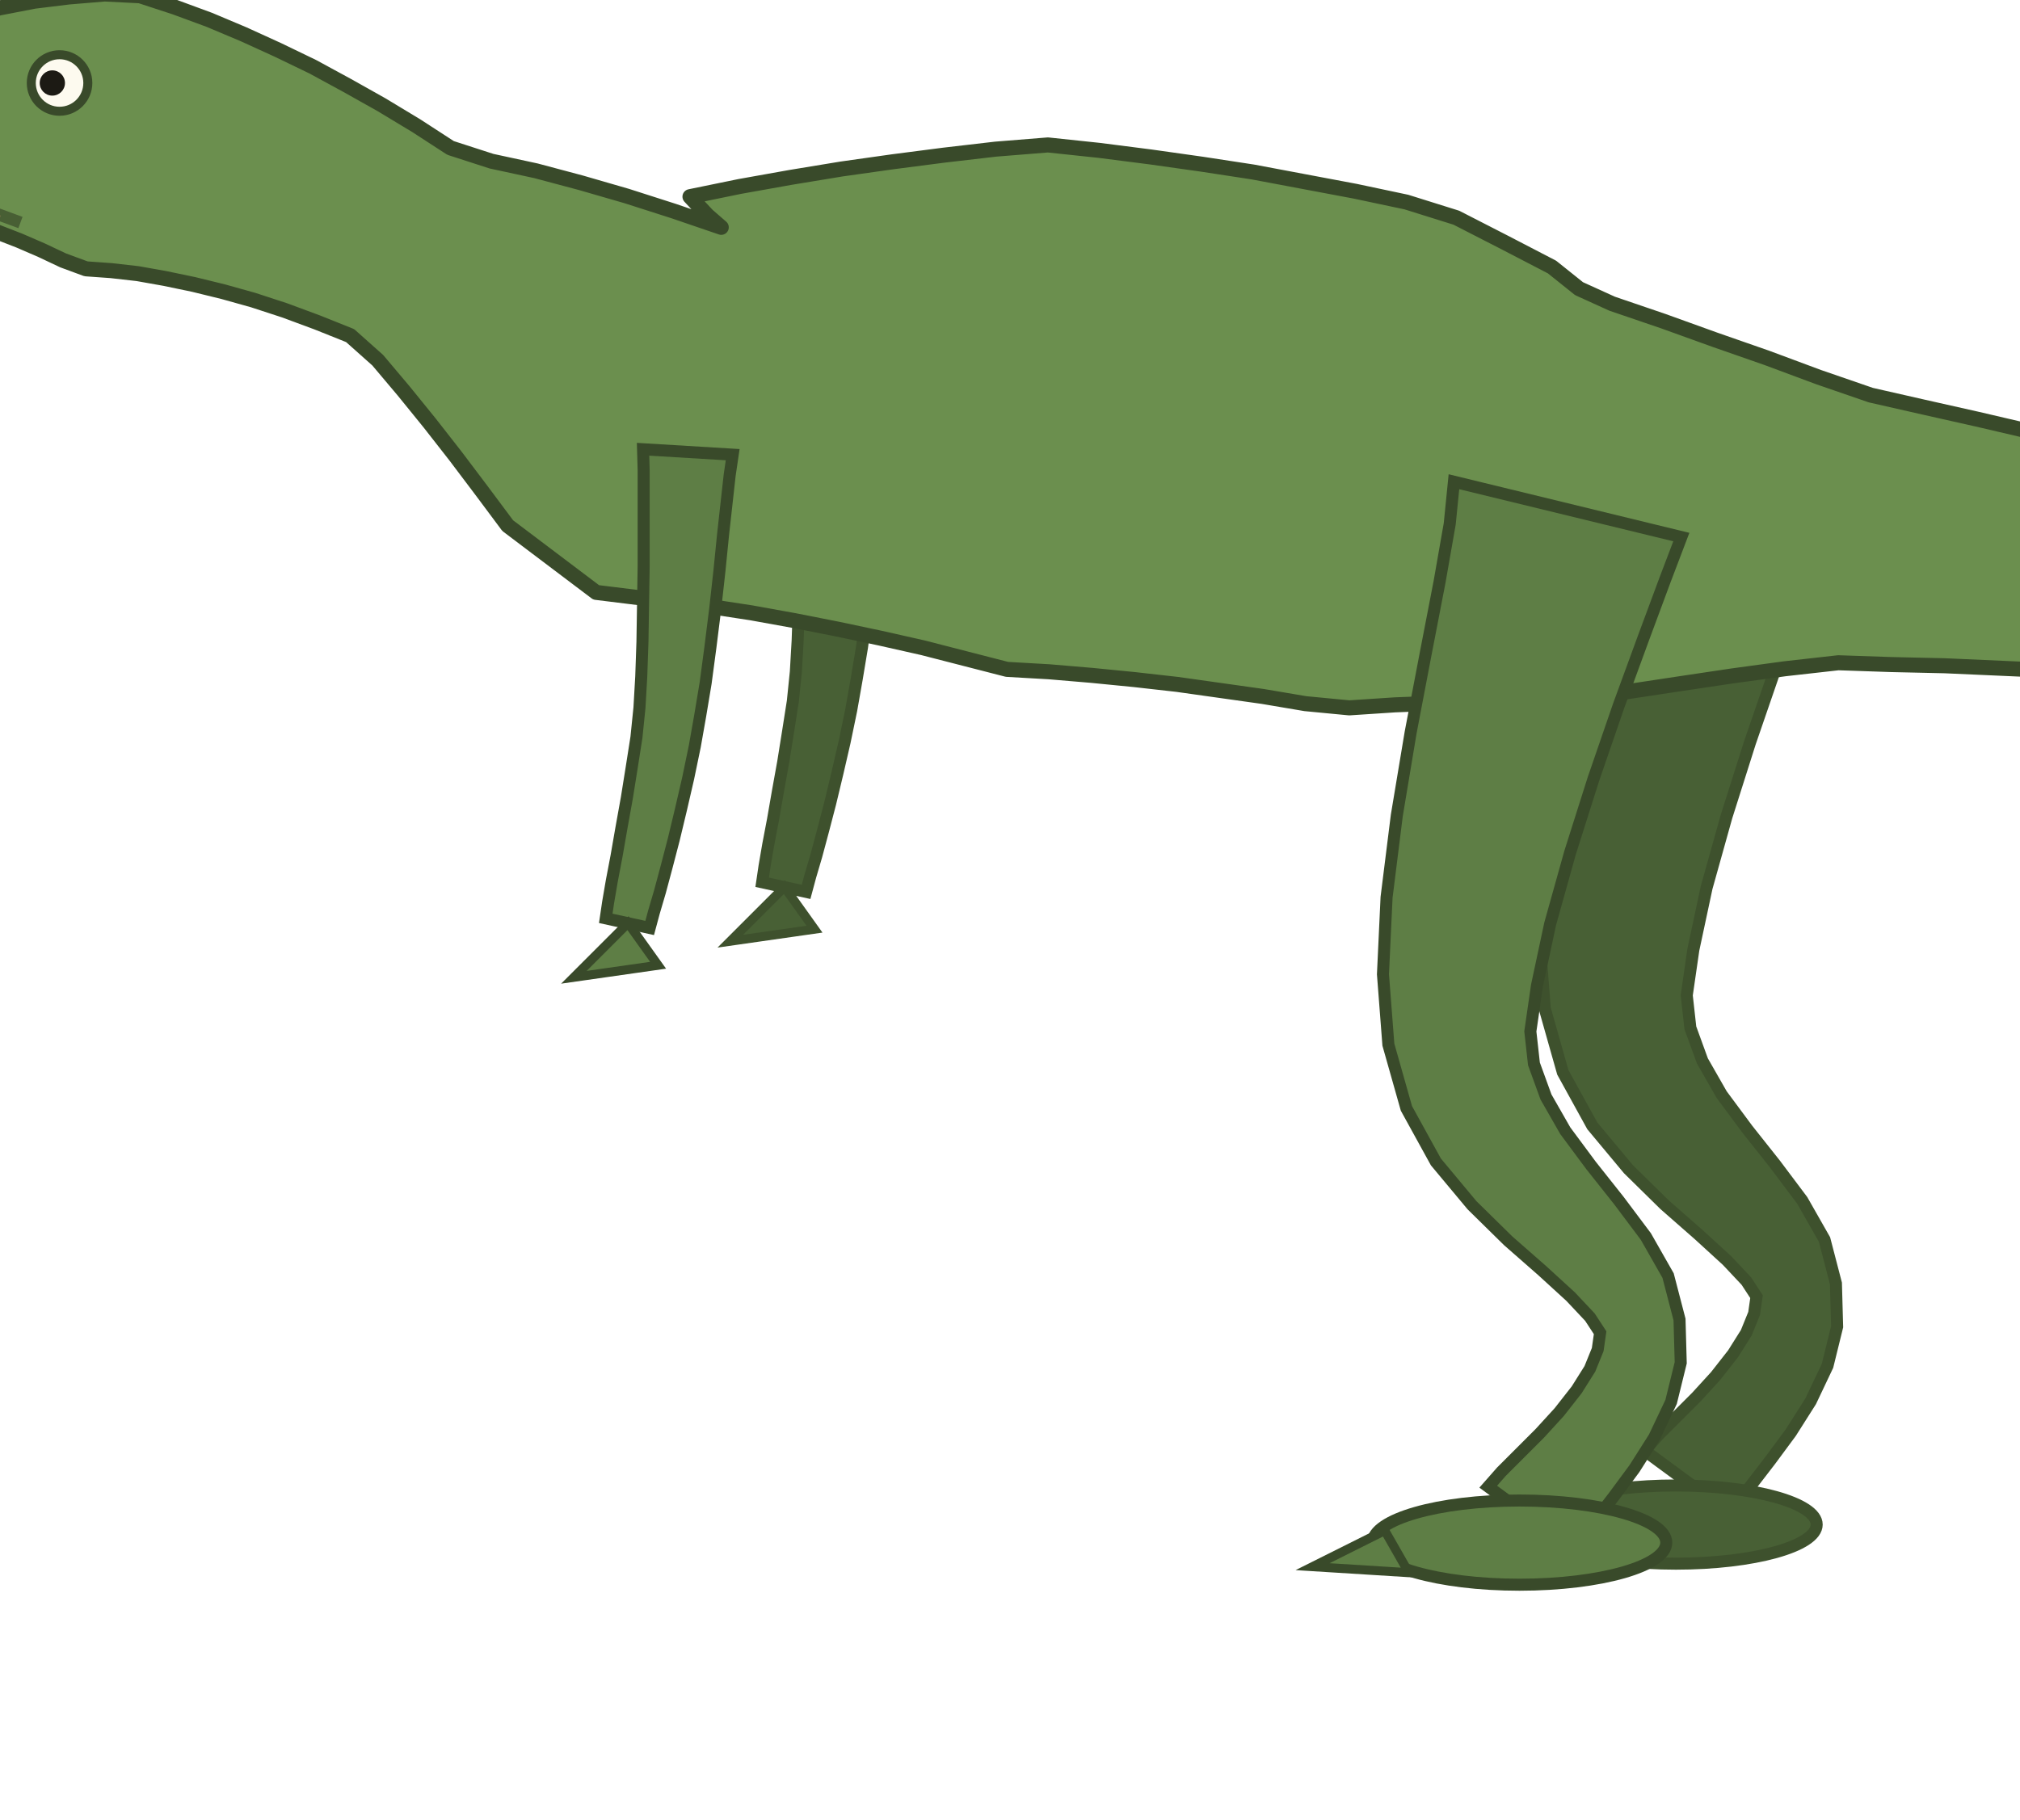
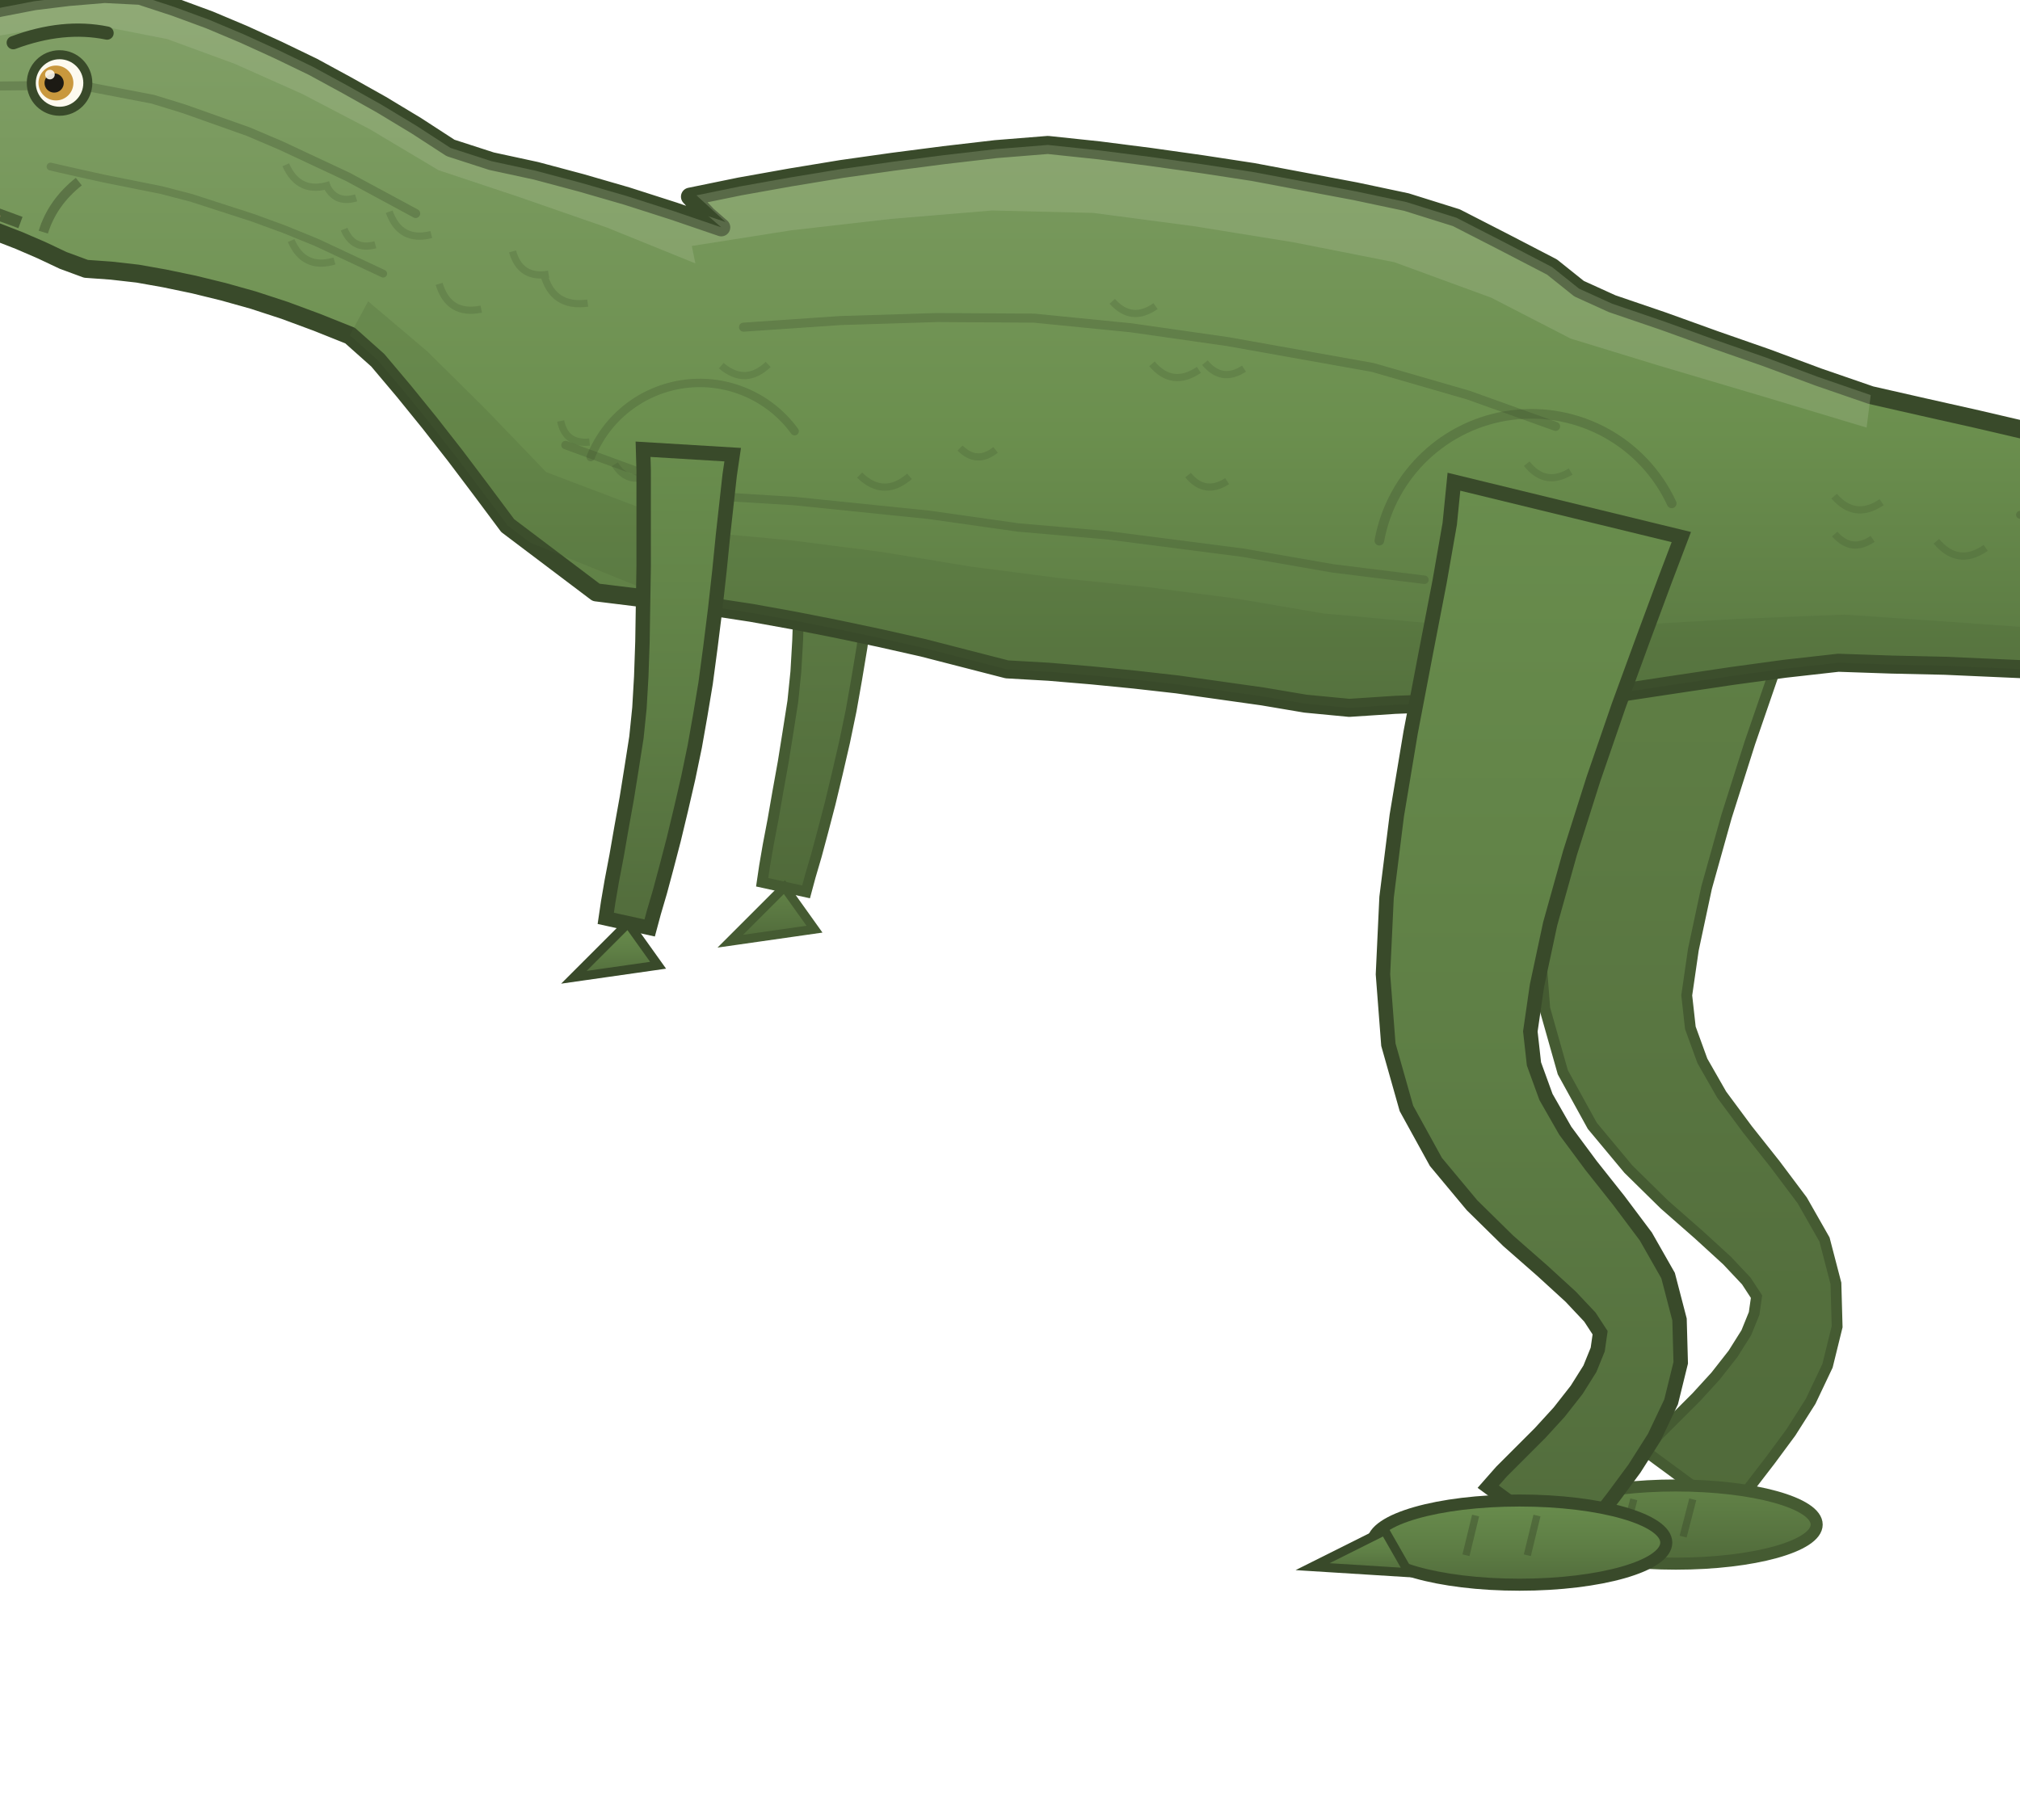
<svg xmlns="http://www.w3.org/2000/svg" viewBox="248.4 207.5 335.8 302.5" role="img" aria-label="Allosaurus stance">
-   <path d="M516.1 281.6L515.4 288.6L513.7 298.3L511.4 310.2L508.9 323.3L506.6 337.1L504.9 350.7L504.3 363.5L505.2 375.2L508.2 385.8L513.1 394.7L519.1 401.9L525.1 407.8L530.8 412.8L535.5 417.1L538.7 420.5L540.4 423.1L540 425.9L538.7 429.1L536.5 432.6L533.6 436.3L530.4 439.8L527.1 443.1L524 446.2L521.8 448.7L536.2 459.3L537.5 457.1L539.7 454.2L542.7 450.3L546.1 445.7L549.4 440.5L552.2 434.6L553.8 428.1L553.6 420.9L551.7 413.6L548 407.1L543.5 401.1L538.9 395.3L534.6 389.5L531.4 383.9L529.4 378.4L528.8 373L529.9 365.4L532.1 355.1L535.4 343.3L539.3 331L543.5 318.8L547.6 307.6L551.2 297.9L553.9 290.8Z" fill="#486035" stroke="#3e512d" stroke-width="2" />
-   <ellipse cx="527" cy="461" rx="23.4" ry="6.5" fill="#486035" stroke="#3e512d" stroke-width="2" />
-   <path d="M381.3 276.2L381.4 279.7L381.4 284.3L381.4 289.7L381.4 295.7L381.3 301.9L381.2 308.2L381 314L380.7 319.2L380.2 324.1L379.4 329.2L378.6 334.2L377.7 339.2L376.9 343.8L376.1 348L375.5 351.5L375.1 354.2L382.4 355.8L383.1 353.2L384.1 349.8L385.2 345.7L386.4 341.1L387.6 336.1L388.8 330.9L389.9 325.6L390.8 320.5L391.7 315.1L392.5 309.1L393.3 302.7L394 296.4L394.6 290.4L395.2 285L395.7 280.5L396.2 277.1Z" fill="#486035" stroke="#3e512d" stroke-width="2" />
-   <path d="M378.8 355L369.8 364L383.8 362Z" fill="#486035" stroke="#3e512d" stroke-width="1.5" />
  <defs>
    <clipPath id="bod-part-allosaurus-stance">
      <path d="M776.8 333.7L766.8 330.4L756.8 327.2L746.8 324.1L736.9 320.9L727.1 317.9L717.3 314.9L707.6 312L697.9 309.1L688.3 306.3L678.7 303.5L669.2 300.8L659.8 298.2L650.4 295.6L641 293.1L631.7 290.7L622.5 288.3L613.3 286L604.2 283.7L595.1 281.5L586.1 279.3L577.1 277.2L568.2 275.2L559.4 273.2L550.7 270.2L542.1 267L533.5 264L524.9 260.9L516.4 258L510.9 255.5L506.4 251.9L498.5 247.8L490.5 243.7L482.2 241.1L473.7 239.3L465.2 237.7L456.7 236.1L448.2 234.8L439.7 233.6L431.1 232.5L422.6 231.6L413.9 232.3L405.3 233.3L396.8 234.4L388.3 235.6L379.8 237L371.4 238.5L363.1 240.2L366 243.3L368.3 245.3L360.4 242.6L352.6 240.1L345 237.9L337.5 235.9L330.1 234.3L323.3 232.1L317.6 228.4L311.8 224.9L306.1 221.7L300.4 218.6L294.6 215.8L288.9 213.2L283.2 210.8L277.5 208.7L271.7 206.8L265.8 206.5L259.8 207L254.1 207.7L248.4 208.8L243 210.1L237.7 211.7L232.6 213.5L227.8 215.6L223.1 218L218.7 220.6L214.5 223.4L210.5 226.4L207 229.5L213.6 243L217.8 242.3L221.7 242L225.6 241.9L229.5 242.1L233.2 242.5L237 243.1L240.7 243.9L244.3 244.9L248 246.1L251.6 247.5L255.3 249.1L258.9 250.8L262.7 252.2L266.9 252.5L271.3 253L275.8 253.8L280.6 254.8L285.5 256L290.5 257.4L295.7 259.1L301.1 261.1L306.6 263.3L311.2 267.4L315.5 272.5L319.8 277.8L324.1 283.3L328.4 289L332.8 294.9L347.5 306L366.1 308.3L373.3 309.4L380.5 310.7L387.6 312.1L394.7 313.6L401.8 315.2L408.8 317L415.8 318.8L422.8 319.2L429.9 319.8L437 320.5L444.1 321.3L451.2 322.3L458.3 323.3L465.4 324.5L472.7 325.2L480.3 324.7L488 324.4L499.1 324.9L510.5 323.9L519 322.5L527.6 321.2L536.3 319.9L545.1 318.7L554 317.7L562.8 318L571.7 318.2L580.7 318.6L589.7 319L598.8 319.5L608 320L617.3 320.6L626.6 321.2L636.1 322L645.6 322.7L655.1 323.6L664.8 324.5L674.5 325.5L684.3 326.5L694.1 327.6L704.1 328.7L714.1 330L724.2 331.2L734.3 332.6L744.6 334L754.9 335.5L765.2 337L775.7 338.6Z" />
    </clipPath>
+     <linearGradient id="gb-part-allosaurus-stance" x1="0" y1="0" x2="0" y2="1">
+       <stop offset="0" stop-color="#82a068" />
+       <stop offset="0.55" stop-color="#6b8f4e" />
+       <stop offset="1" stop-color="#536f3d" />
+     </linearGradient>
+     <linearGradient id="gl-part-allosaurus-stance" x1="0" y1="0" x2="0" y2="1">
+       <stop offset="0" stop-color="#698d4d" />
+       <stop offset="0.55" stop-color="#5e7e45" />
+       <stop offset="1" stop-color="#526c3c" />
+     </linearGradient>
+     <linearGradient id="gf-part-allosaurus-stance" x1="0" y1="0" x2="0" y2="1">
+       <stop offset="0" stop-color="#628347" />
+       <stop offset="0.55" stop-color="#597641" />
+       <stop offset="1" stop-color="#506a3a" />
+     </linearGradient>
  </defs>
-   <path d="M776.8 333.7L766.8 330.4L756.8 327.2L746.8 324.1L736.9 320.9L727.1 317.9L717.3 314.9L707.6 312L697.9 309.1L688.3 306.3L678.7 303.5L669.2 300.8L659.8 298.2L650.4 295.6L641 293.1L631.7 290.7L622.5 288.3L613.3 286L604.2 283.7L595.1 281.5L586.1 279.3L577.1 277.2L568.2 275.2L559.4 273.2L550.7 270.2L542.1 267L533.5 264L524.9 260.9L516.4 258L510.9 255.5L506.4 251.9L498.5 247.8L490.5 243.7L482.2 241.1L473.7 239.3L465.2 237.7L456.7 236.1L448.2 234.8L439.7 233.6L431.1 232.5L422.6 231.6L413.9 232.3L405.3 233.3L396.8 234.4L388.3 235.6L379.8 237L371.4 238.5L363.1 240.2L366 243.3L368.3 245.3L360.4 242.6L352.6 240.1L345 237.9L337.5 235.9L330.1 234.3L323.3 232.1L317.6 228.4L311.8 224.9L306.1 221.7L300.4 218.6L294.6 215.8L288.9 213.2L283.2 210.8L277.5 208.7L271.7 206.8L265.8 206.5L259.8 207L254.1 207.7L248.4 208.8L243 210.1L237.7 211.7L232.6 213.5L227.8 215.6L223.1 218L218.7 220.6L214.5 223.4L210.5 226.4L207 229.5L213.6 243L217.8 242.3L221.7 242L225.6 241.9L229.5 242.1L233.2 242.5L237 243.1L240.7 243.9L244.3 244.9L248 246.1L251.6 247.5L255.3 249.1L258.9 250.8L262.7 252.2L266.9 252.5L271.3 253L275.8 253.8L280.6 254.8L285.5 256L290.5 257.4L295.7 259.1L301.1 261.1L306.6 263.3L311.2 267.4L315.5 272.5L319.8 277.8L324.1 283.3L328.4 289L332.8 294.9L347.5 306L366.1 308.3L373.3 309.4L380.5 310.7L387.6 312.1L394.7 313.6L401.8 315.2L408.8 317L415.8 318.8L422.8 319.2L429.9 319.8L437 320.5L444.1 321.3L451.2 322.3L458.3 323.3L465.4 324.5L472.7 325.2L480.3 324.7L488 324.4L499.1 324.9L510.5 323.9L519 322.5L527.6 321.2L536.3 319.9L545.1 318.7L554 317.7L562.8 318L571.7 318.2L580.7 318.6L589.7 319L598.8 319.5L608 320L617.3 320.6L626.6 321.2L636.1 322L645.6 322.7L655.1 323.6L664.8 324.5L674.5 325.5L684.3 326.5L694.1 327.6L704.1 328.7L714.1 330L724.2 331.2L734.3 332.6L744.6 334L754.9 335.5L765.2 337L775.7 338.6Z" fill="#6b8f4e" stroke="#394a2a" stroke-width="2.5" stroke-linejoin="round" />
+   <path d="M516.1 281.6L515.4 288.6L513.7 298.3L511.4 310.2L508.9 323.3L506.6 337.1L504.9 350.7L504.3 363.5L505.2 375.2L508.2 385.8L513.1 394.7L519.1 401.9L525.1 407.8L530.8 412.8L535.5 417.1L538.7 420.5L540.4 423.1L540 425.9L538.7 429.1L536.5 432.6L533.6 436.3L530.4 439.8L527.1 443.1L524 446.2L521.8 448.7L536.2 459.3L537.5 457.1L539.7 454.2L542.7 450.3L546.1 445.7L549.4 440.5L552.2 434.6L553.8 428.1L553.6 420.9L551.7 413.6L548 407.1L543.5 401.1L538.9 395.3L534.6 389.5L531.4 383.9L529.4 378.4L528.8 373L529.9 365.4L532.1 355.1L535.4 343.3L539.3 331L543.5 318.8L547.6 307.6L551.2 297.9L553.9 290.8Z" fill="url(#gf-part-allosaurus-stance)" stroke="#455b32" stroke-width="1.8" />
+   <ellipse cx="527" cy="461" rx="23.4" ry="6.5" fill="url(#gf-part-allosaurus-stance)" stroke="#455b32" stroke-width="2" />
+   <path d="M520 456.8L518.4 463M529.8 456.8L528.2 463" fill="none" stroke="#394a2a" stroke-width="1.2" opacity="0.45" />
+   <path d="M381.3 276.2L381.4 279.7L381.4 284.3L381.4 289.7L381.4 295.7L381.3 301.9L381.2 308.2L381 314L380.7 319.2L380.2 324.1L379.4 329.2L378.6 334.2L377.7 339.2L376.9 343.8L376.1 348L375.5 351.5L375.1 354.2L382.4 355.8L383.1 353.2L384.1 349.8L385.2 345.7L386.4 341.1L387.6 336.1L388.8 330.9L389.9 325.6L390.8 320.5L391.7 315.1L392.5 309.1L393.3 302.7L394 296.4L394.6 290.4L395.2 285L395.7 280.5L396.2 277.1Z" fill="url(#gf-part-allosaurus-stance)" stroke="#455b32" stroke-width="1.8" />
+   <path d="M378.8 355L369.8 364L383.8 362Z" fill="url(#gf-part-allosaurus-stance)" stroke="#455b32" stroke-width="1.5" />
+   <path d="M776.8 333.7L766.8 330.4L756.8 327.2L746.8 324.1L736.9 320.9L727.1 317.9L717.3 314.9L707.6 312L697.9 309.1L688.3 306.3L678.7 303.5L669.2 300.8L659.8 298.2L650.4 295.6L641 293.1L631.7 290.7L622.5 288.3L613.3 286L604.2 283.7L595.1 281.5L586.1 279.3L577.1 277.2L568.2 275.2L559.4 273.2L550.7 270.2L542.1 267L533.5 264L524.9 260.9L516.4 258L510.9 255.5L506.4 251.9L498.5 247.8L490.5 243.7L482.2 241.1L473.7 239.3L465.2 237.7L456.7 236.1L448.2 234.8L439.7 233.6L431.1 232.5L422.6 231.6L413.9 232.3L405.3 233.3L396.8 234.4L388.3 235.6L379.8 237L371.4 238.5L363.1 240.2L366 243.3L368.3 245.3L360.4 242.6L352.6 240.1L345 237.9L337.5 235.9L330.1 234.3L323.3 232.1L317.6 228.4L311.8 224.9L306.1 221.7L300.4 218.6L294.6 215.8L288.9 213.2L283.2 210.8L277.5 208.7L271.7 206.8L265.8 206.5L259.8 207L254.1 207.7L248.4 208.8L243 210.1L237.7 211.7L232.6 213.5L227.8 215.6L223.1 218L218.7 220.6L214.5 223.4L210.5 226.4L207 229.5L213.6 243L217.8 242.3L221.7 242L225.6 241.9L229.5 242.1L233.2 242.5L237 243.1L240.7 243.9L244.3 244.9L248 246.1L251.6 247.5L255.3 249.1L258.9 250.8L262.7 252.2L266.9 252.5L271.3 253L275.8 253.8L280.6 254.8L285.5 256L290.5 257.4L295.7 259.1L301.1 261.1L306.6 263.3L311.2 267.4L315.5 272.5L319.8 277.8L324.1 283.3L328.4 289L332.8 294.9L347.5 306L366.1 308.3L373.3 309.4L380.5 310.7L387.6 312.1L394.7 313.6L401.8 315.2L408.8 317L415.8 318.8L422.8 319.2L429.9 319.8L437 320.5L444.1 321.3L451.2 322.3L458.3 323.3L465.4 324.5L472.7 325.2L480.3 324.7L488 324.4L499.1 324.9L510.5 323.9L519 322.5L527.6 321.2L536.3 319.9L545.1 318.7L554 317.7L562.8 318L571.7 318.2L580.7 318.6L589.7 319L598.8 319.5L608 320L617.3 320.6L626.6 321.2L636.1 322L645.6 322.7L655.1 323.6L664.8 324.5L674.5 325.5L684.3 326.5L694.1 327.6L704.1 328.7L714.1 330L724.2 331.2L734.3 332.6L744.6 334L754.9 335.5L765.2 337L775.7 338.6Z" fill="url(#gb-part-allosaurus-stance)" stroke="#394a2a" stroke-width="3" stroke-linejoin="round" />
+   <g clip-path="url(#bod-part-allosaurus-stance)">
+     <path d="M744.5 334.2L724.1 331.5L704 329.1L684.2 326.9L664.7 325L645.5 323.3L626.5 321.8L607.9 320.7L589.6 319.7L571.6 319.1L553.9 318.6L536.2 321L518.9 323.7L498.8 326.3L479.9 326.3L465.1 326.2L450.9 324L436.7 322.2L422.6 321L408.7 318.7L394.7 315.2L380.5 312.2L366.1 309.7L332 295.9L323.5 284.2L315.1 273.2L306.2 263.9L309.6 257.6L319.4 265.9L329.2 275.6L339.2 286L365.5 296L380.4 297.4L395.1 299.3L409.7 301.7L424.3 303.6L439 305.1L453.7 307L468.4 309.5L483.6 310.9L501.2 312.4L520.1 311.4L537.4 310.4L555 309.7L572.7 310.9L590.7 312.2L609 313.9L627.6 315.7L646.4 317.9L665.6 320.2L685 322.9L704.7 325.7L724.7 328.8L745 332.2Z" fill="#475d34" opacity="0.2" />
+     <path d="M559.5 272.3L542.2 266L525 259.7L511.2 254.1L498.8 246.2L482.5 239.4L465.5 236L448.4 233.1L431.3 230.8L414.1 230.6L396.8 232.8L379.8 235.5L363 238.9L369 244.4L353.2 239.2L337.9 235.2L323.7 231.4L312.1 224.2L300.7 217.9L289.2 212.4L277.7 207.8L265.9 205.6L254.1 206.9L243 209.4L232.6 212.9L223 217.5L214.4 223L215.4 225.6L223.9 220.9L233.2 217.1L243.1 214.3L253.8 212.5L265 211.8L276.2 214L287.4 218.1L298.6 223.1L309.9 229L321.3 235.8L334.8 240.3L349.2 245.3L364 251.3L363.4 248.4L379.9 245.8L396.5 243.9L413.3 242.5L430.1 242.9L446.8 245.1L463.5 247.8L480.2 251.1L496.3 257L509.5 263.8L524.2 268.3L541.4 273.4L558.7 278.6Z" fill="#b4c59f" opacity="0.26" />
+   </g>
+   <g clip-path="url(#bod-part-allosaurus-stance)">
+     <g fill="none" stroke="#394a2a" stroke-width="1.2" opacity="0.2">
+       <path d="M328.4 258.9Q323 260 321.4 254.7" />
+       <path d="M346.4 281Q342.4 281.4 341.6 277.5" />
+       <path d="M310.8 248.2Q307.1 249.2 305.6 245.6" />
+       <path d="M399.6 286.7Q395.3 290.4 391.3 286.5" />
+       <path d="M413.9 282.3Q410.8 284.8 408 282" />
+       <path d="M561.2 291Q556.8 294 553.3 290" />
+       <path d="M447.7 269Q443.3 272 439.9 268" />
+       <path d="M356.5 286.4Q352.8 288.2 350.6 284.7" />
+       <path d="M516.2 306.3Q511.8 309.6 508 305.5" />
+       <path d="M307.6 240.4Q304 241.5 302.5 238" />
+       <path d="M303.3 238.2Q298.1 239.9 295.9 234.9" />
+       <path d="M376.1 268.1Q372.3 271.7 368.3 268.3" />
+       <path d="M320.1 246.5Q314.9 247.8 313.1 242.7" />
+       <path d="M455.2 268.8Q451.5 271.2 448.7 267.8" />
+       <path d="M452.4 287.5Q448.7 289.9 445.9 286.5" />
+       <path d="M440.5 258.4Q436.5 261.2 433.3 257.6" />
+       <path d="M304 250.9Q298.9 252.4 296.8 247.5" />
+       <path d="M578.5 298.6Q573.9 301.8 570.3 297.5" />
+       <path d="M339.6 253.1Q334.9 253.9 333.6 249.3" />
+       <path d="M509.5 285.9Q505.3 288.5 502.2 284.6" />
+       <path d="M346.1 257.9Q340.3 258.7 338.8 253.1" />
+       <path d="M559.7 297.1Q556.2 299.5 553.4 296.3" />
+     </g>
+     <g fill="none" stroke="#394a2a" stroke-linecap="round">
+       <path d="M317.5 243L306.2 236.9L295.1 231.7L289.7 229.4L279 225.6L273.8 224L263.4 222L258.2 221.7L248.3 221.8L243.5 222.3" stroke-width="1.5" opacity="0.3" />
+       <path d="M312.1 253L301 247.8L295.6 245.6L290.4 243.7L280.2 240.4L275.2 239.1L265.7 237.2L261.2 236.2L256.8 235.2" stroke-width="1.3" opacity="0.26" />
+       <path d="M507 278.4L492.5 273.2L476.6 268.6L452.5 264.3L436.4 262L420.3 260.4L404.2 260.3L388.1 260.8L372 261.9" stroke-width="1.5" opacity="0.28" />
+       <path d="M485.2 303.9L469.9 302L455 299.4L432.5 296.5L417.6 295.2L402.8 293.1L380.3 290.8L365.3 289.9L342.4 281.5" stroke-width="1.4" opacity="0.26" />
+       <path d="M736 325L716.2 320.2L696.6 315.6L677.2 311.2L658.1 307.1L639.3 303.2L620.7 299.6L602.3 296.2L584.2 293.1" stroke-width="1.3" opacity="0.28" />
+       <path d="M725.2 326.6L705.3 322.9L685.7 319.4L676 317.8L656.7 314.7L637.8 311.9L628.4 310.5L609.9 308.1L600.7 306.9" stroke-width="1.3" opacity="0.24" />
+       <path d="M477.7 297.4A25.7 25.7 0 0 1 526.3 291.2" stroke-width="1.6" opacity="0.3" />
+       <path d="M346.6 283.5A19.5 19.5 0 0 1 380.5 279.2" stroke-width="1.4" opacity="0.26" />
+     </g>
+   </g>
  <path d="M251.8 244.5L248 243.1L240.4 240.9L236.5 240.1L228.7 239.2L224.7 239.1L216.5 239.6" fill="none" stroke="#394a2a" stroke-width="2" opacity="0.7" />
+   <path d="M255.6 246.1Q257.1 241.2 261.5 237.7" fill="none" stroke="#394a2a" stroke-width="1.6" opacity="0.45" />
+   <path d="M219.3 228.6Q216 227.1 214.5 230.5" fill="none" stroke="#394a2a" stroke-width="1.6" opacity="0.75" />
  <g opacity="1">
    <path d="M248 243.6L246.1 250L244.2 242.4Z" fill="#f6f2e4" stroke="#8a7a52" stroke-width="0.8" />
-     <path d="M240.4 241.4L238.5 248L236.6 240.6Z" fill="#f6f2e4" stroke="#8a7a52" stroke-width="0.8" />
+     <path d="M240.4 241.4L238.5 246.1L236.6 240.6Z" fill="#f6f2e4" stroke="#8a7a52" stroke-width="0.8" />
    <path d="M236.6 240.6L232.7 247.1L228.8 239.7Z" fill="#f6f2e4" stroke="#8a7a52" stroke-width="0.8" />
-     <path d="M228.8 239.7L226.8 246.6L224.8 239.5Z" fill="#f6f2e4" stroke="#8a7a52" stroke-width="0.8" />
+     <path d="M228.8 239.7L226.8 244.6L224.8 239.5Z" fill="#f6f2e4" stroke="#8a7a52" stroke-width="0.8" />
    <path d="M220.8 239.6L218.8 246.8L216.7 240Z" fill="#f6f2e4" stroke="#8a7a52" stroke-width="0.8" />
  </g>
  <circle cx="258.3" cy="221.3" r="4.7" fill="#fdfaef" stroke="#394a2a" stroke-width="1.5" />
-   <circle cx="257.1" cy="221.3" r="2.1" fill="#1c1a14" />
-   <path d="M490.1 287.6L489.4 294.6L487.7 304.3L485.4 316.2L482.9 329.3L480.6 343.1L478.9 356.7L478.3 369.5L479.2 381.2L482.2 391.8L487.1 400.7L493.1 407.9L499.1 413.8L504.8 418.8L509.5 423.1L512.7 426.5L514.4 429.1L514 431.9L512.7 435.1L510.5 438.6L507.6 442.3L504.4 445.8L501.1 449.1L498 452.2L495.8 454.7L510.2 465.3L511.5 463.1L513.7 460.2L516.7 456.3L520.1 451.7L523.4 446.5L526.2 440.6L527.8 434.1L527.6 426.9L525.7 419.6L522 413.1L517.5 407.1L512.9 401.3L508.6 395.5L505.4 389.9L503.4 384.4L502.8 379L503.9 371.4L506.1 361.1L509.4 349.3L513.3 337L517.5 324.8L521.6 313.6L525.2 303.9L527.9 296.8Z" fill="#5e7e45" stroke="#394a2a" stroke-width="2" />
-   <ellipse cx="501" cy="464" rx="24.4" ry="7" fill="#5e7e45" stroke="#394a2a" stroke-width="2" />
-   <path d="M478.6 462L466.6 468L482.6 469Z" fill="#5e7e45" stroke="#394a2a" stroke-width="1.5" />
-   <path d="M355.3 282.2L355.4 285.7L355.4 290.3L355.4 295.7L355.4 301.7L355.3 307.9L355.2 314.2L355 320L354.7 325.2L354.2 330.1L353.4 335.2L352.6 340.2L351.7 345.2L350.9 349.8L350.1 354L349.5 357.5L349.1 360.2L356.4 361.8L357.1 359.2L358.1 355.8L359.2 351.7L360.4 347.1L361.6 342.1L362.8 336.9L363.9 331.6L364.8 326.5L365.7 321.1L366.5 315.1L367.3 308.7L368 302.4L368.6 296.4L369.2 291L369.7 286.5L370.2 283.1Z" fill="#5e7e45" stroke="#394a2a" stroke-width="2" />
-   <path d="M352.8 361L343.8 370L357.8 368Z" fill="#5e7e45" stroke="#394a2a" stroke-width="1.5" />
+   <circle cx="257.7" cy="221.3" r="2.9" fill="#c9983d" />
+   <circle cx="257.4" cy="221.3" r="1.6" fill="#1c1a14" />
+   <circle cx="256.7" cy="219.9" r="0.8" fill="#fdfaef" opacity="0.9" />
+   <path d="M266.2 213Q258.9 211.5 250.6 214.6" fill="none" stroke="#394a2a" stroke-width="2.2" stroke-linecap="round" />
+   <path d="M490.1 287.6L489.4 294.6L487.7 304.3L485.4 316.2L482.9 329.3L480.6 343.1L478.9 356.7L478.3 369.5L479.2 381.2L482.2 391.8L487.1 400.7L493.1 407.9L499.1 413.8L504.8 418.8L509.5 423.1L512.7 426.5L514.4 429.1L514 431.9L512.7 435.1L510.5 438.6L507.6 442.3L504.4 445.8L501.1 449.1L498 452.2L495.8 454.7L510.2 465.3L511.5 463.1L513.7 460.2L516.7 456.3L520.1 451.7L523.4 446.5L526.2 440.6L527.8 434.1L527.6 426.9L525.7 419.6L522 413.1L517.5 407.1L512.9 401.3L508.6 395.5L505.4 389.9L503.4 384.4L502.8 379L503.9 371.4L506.1 361.1L509.4 349.3L513.3 337L517.5 324.8L521.6 313.6L525.2 303.9L527.9 296.8Z" fill="url(#gl-part-allosaurus-stance)" stroke="#394a2a" stroke-width="2.4" />
+   <ellipse cx="501" cy="464" rx="24.4" ry="7" fill="url(#gl-part-allosaurus-stance)" stroke="#394a2a" stroke-width="2" />
+   <path d="M493.7 459.5L492.1 466.1M503.9 459.5L502.3 466.1" fill="none" stroke="#394a2a" stroke-width="1.2" opacity="0.45" />
+   <path d="M478.6 462L466.6 468L482.6 469Z" fill="url(#gl-part-allosaurus-stance)" stroke="#394a2a" stroke-width="1.5" />
+   <path d="M355.3 282.2L355.4 285.7L355.4 290.3L355.4 295.7L355.4 301.7L355.3 307.9L355.2 314.2L355 320L354.7 325.2L354.2 330.1L353.4 335.2L352.6 340.2L351.7 345.2L350.9 349.8L350.1 354L349.5 357.5L349.1 360.2L356.4 361.8L357.1 359.2L358.1 355.8L359.2 351.7L360.4 347.1L361.6 342.1L362.8 336.9L363.9 331.6L364.8 326.5L365.7 321.1L366.5 315.1L367.3 308.7L368 302.4L368.6 296.4L369.2 291L369.7 286.5L370.2 283.1Z" fill="url(#gl-part-allosaurus-stance)" stroke="#394a2a" stroke-width="2.4" />
+   <path d="M352.8 361L343.8 370L357.8 368Z" fill="url(#gl-part-allosaurus-stance)" stroke="#394a2a" stroke-width="1.5" />
</svg>
